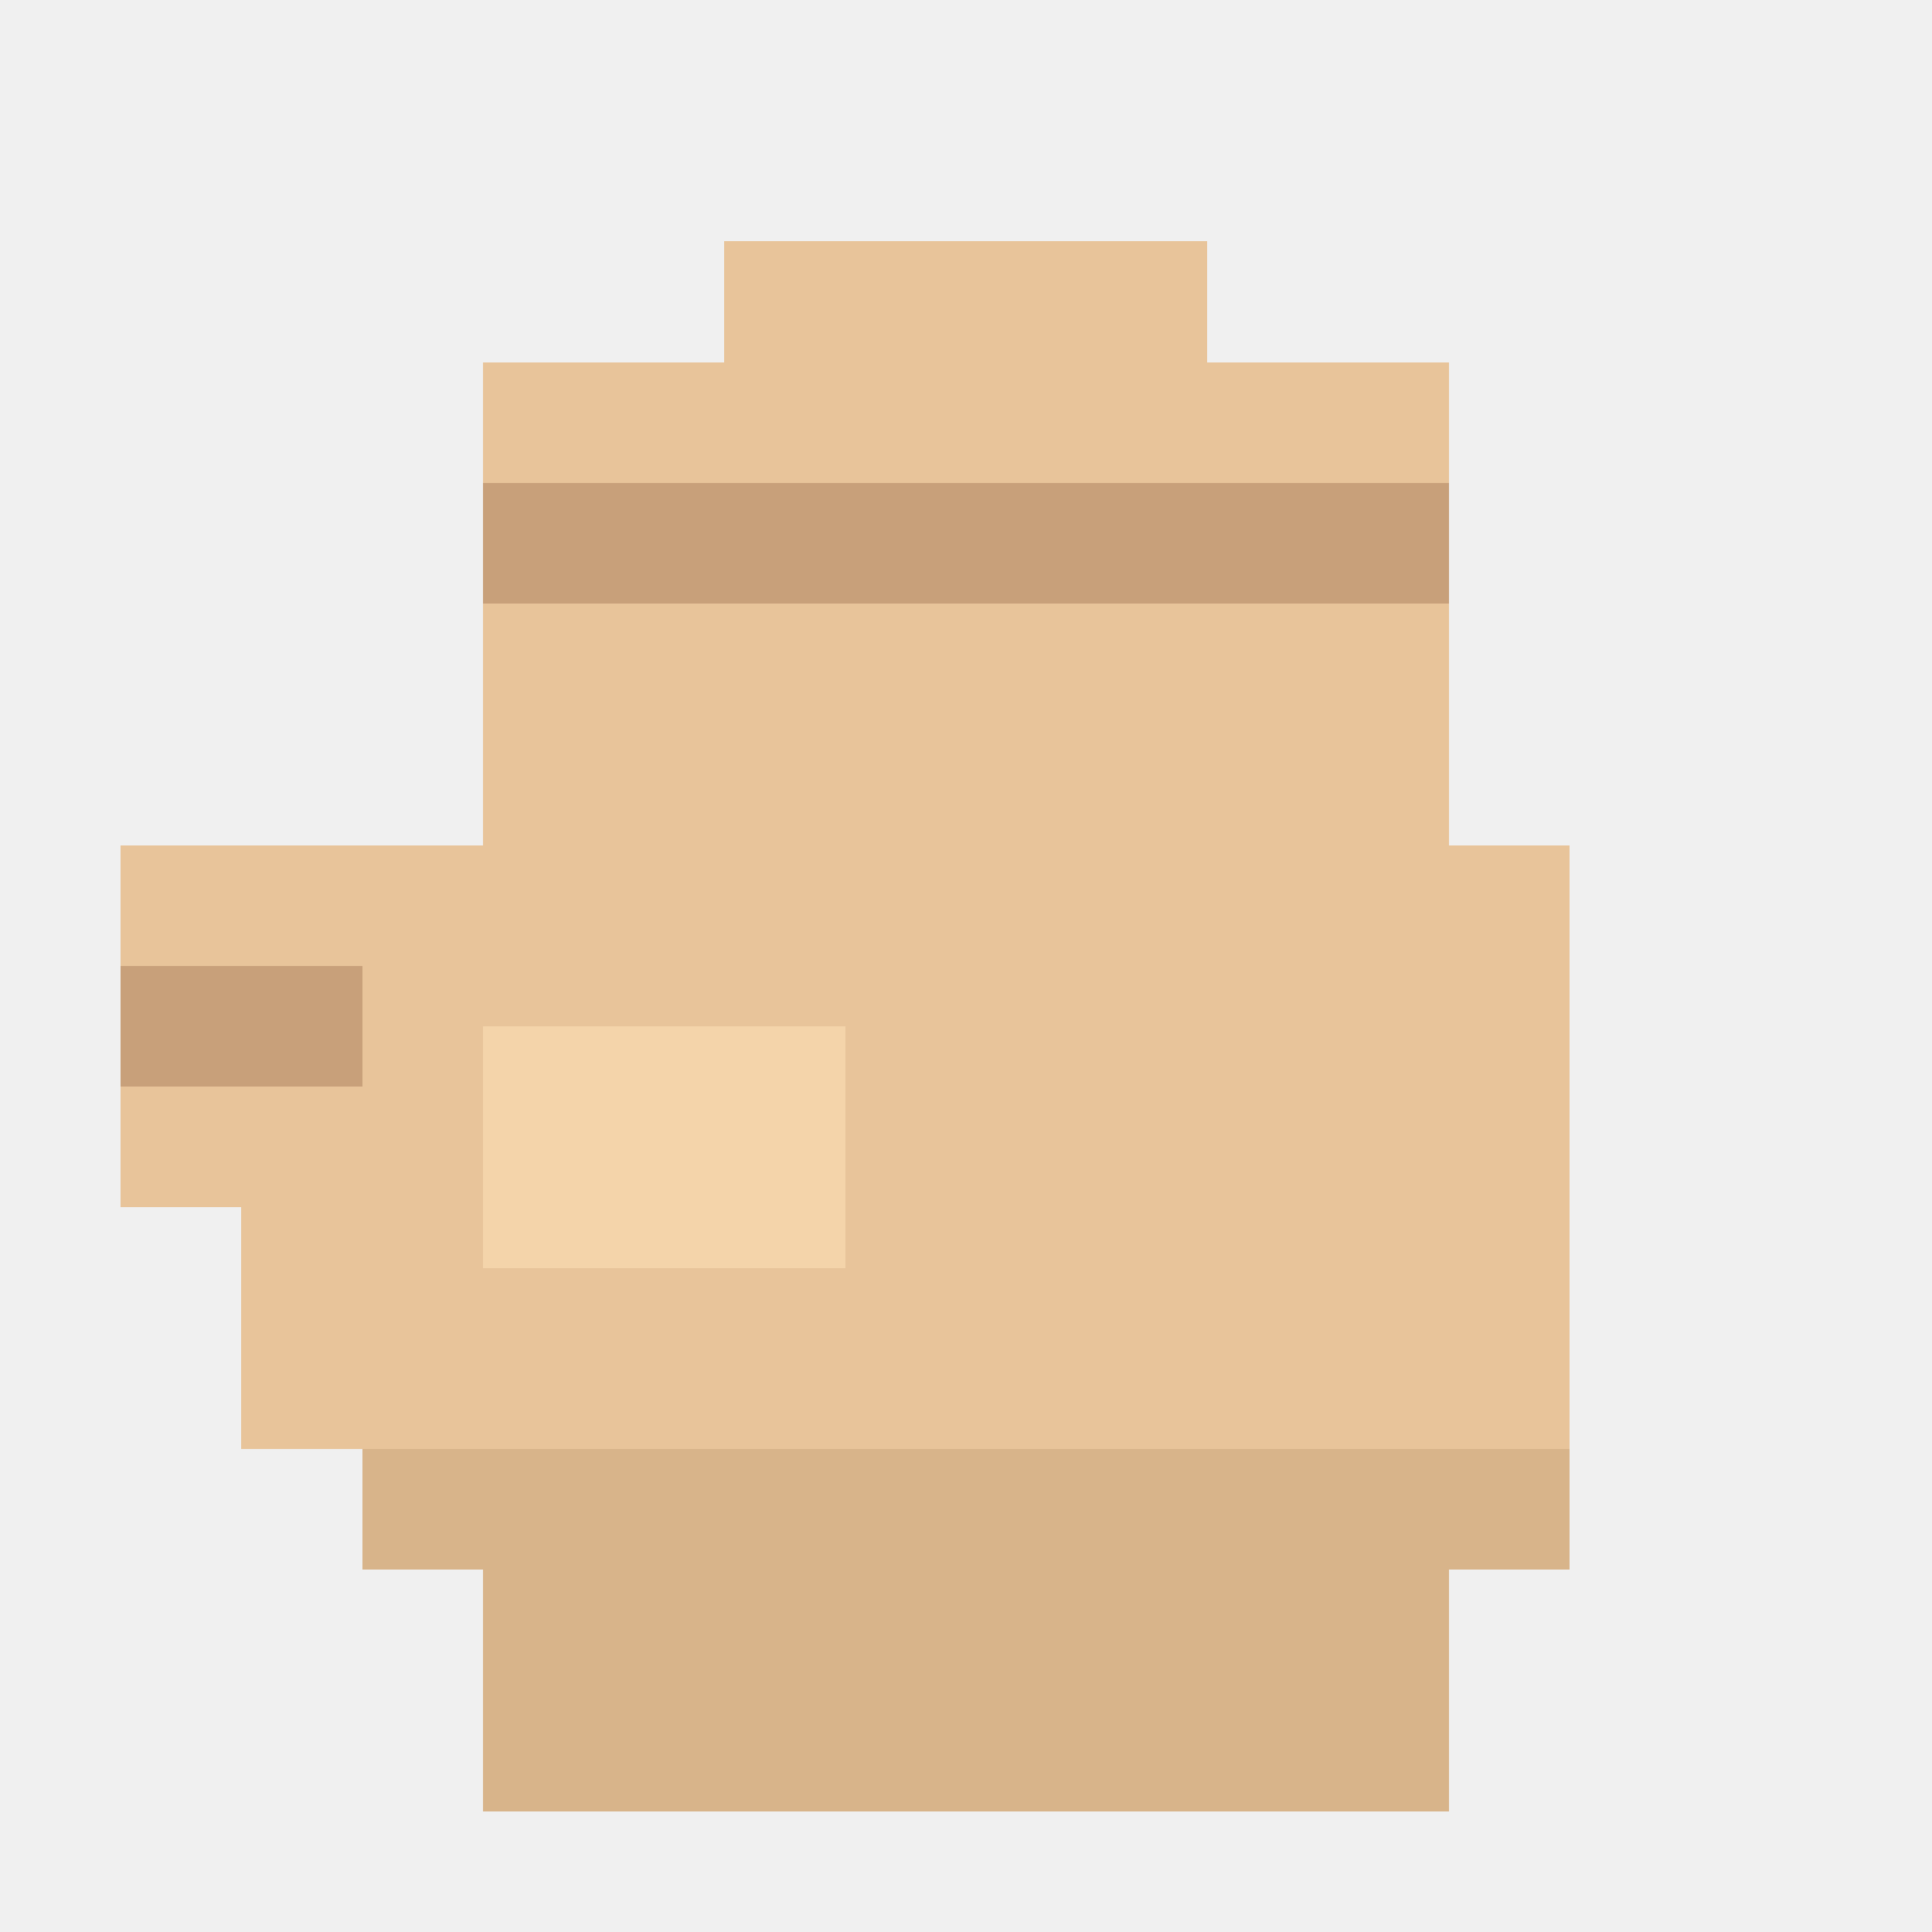
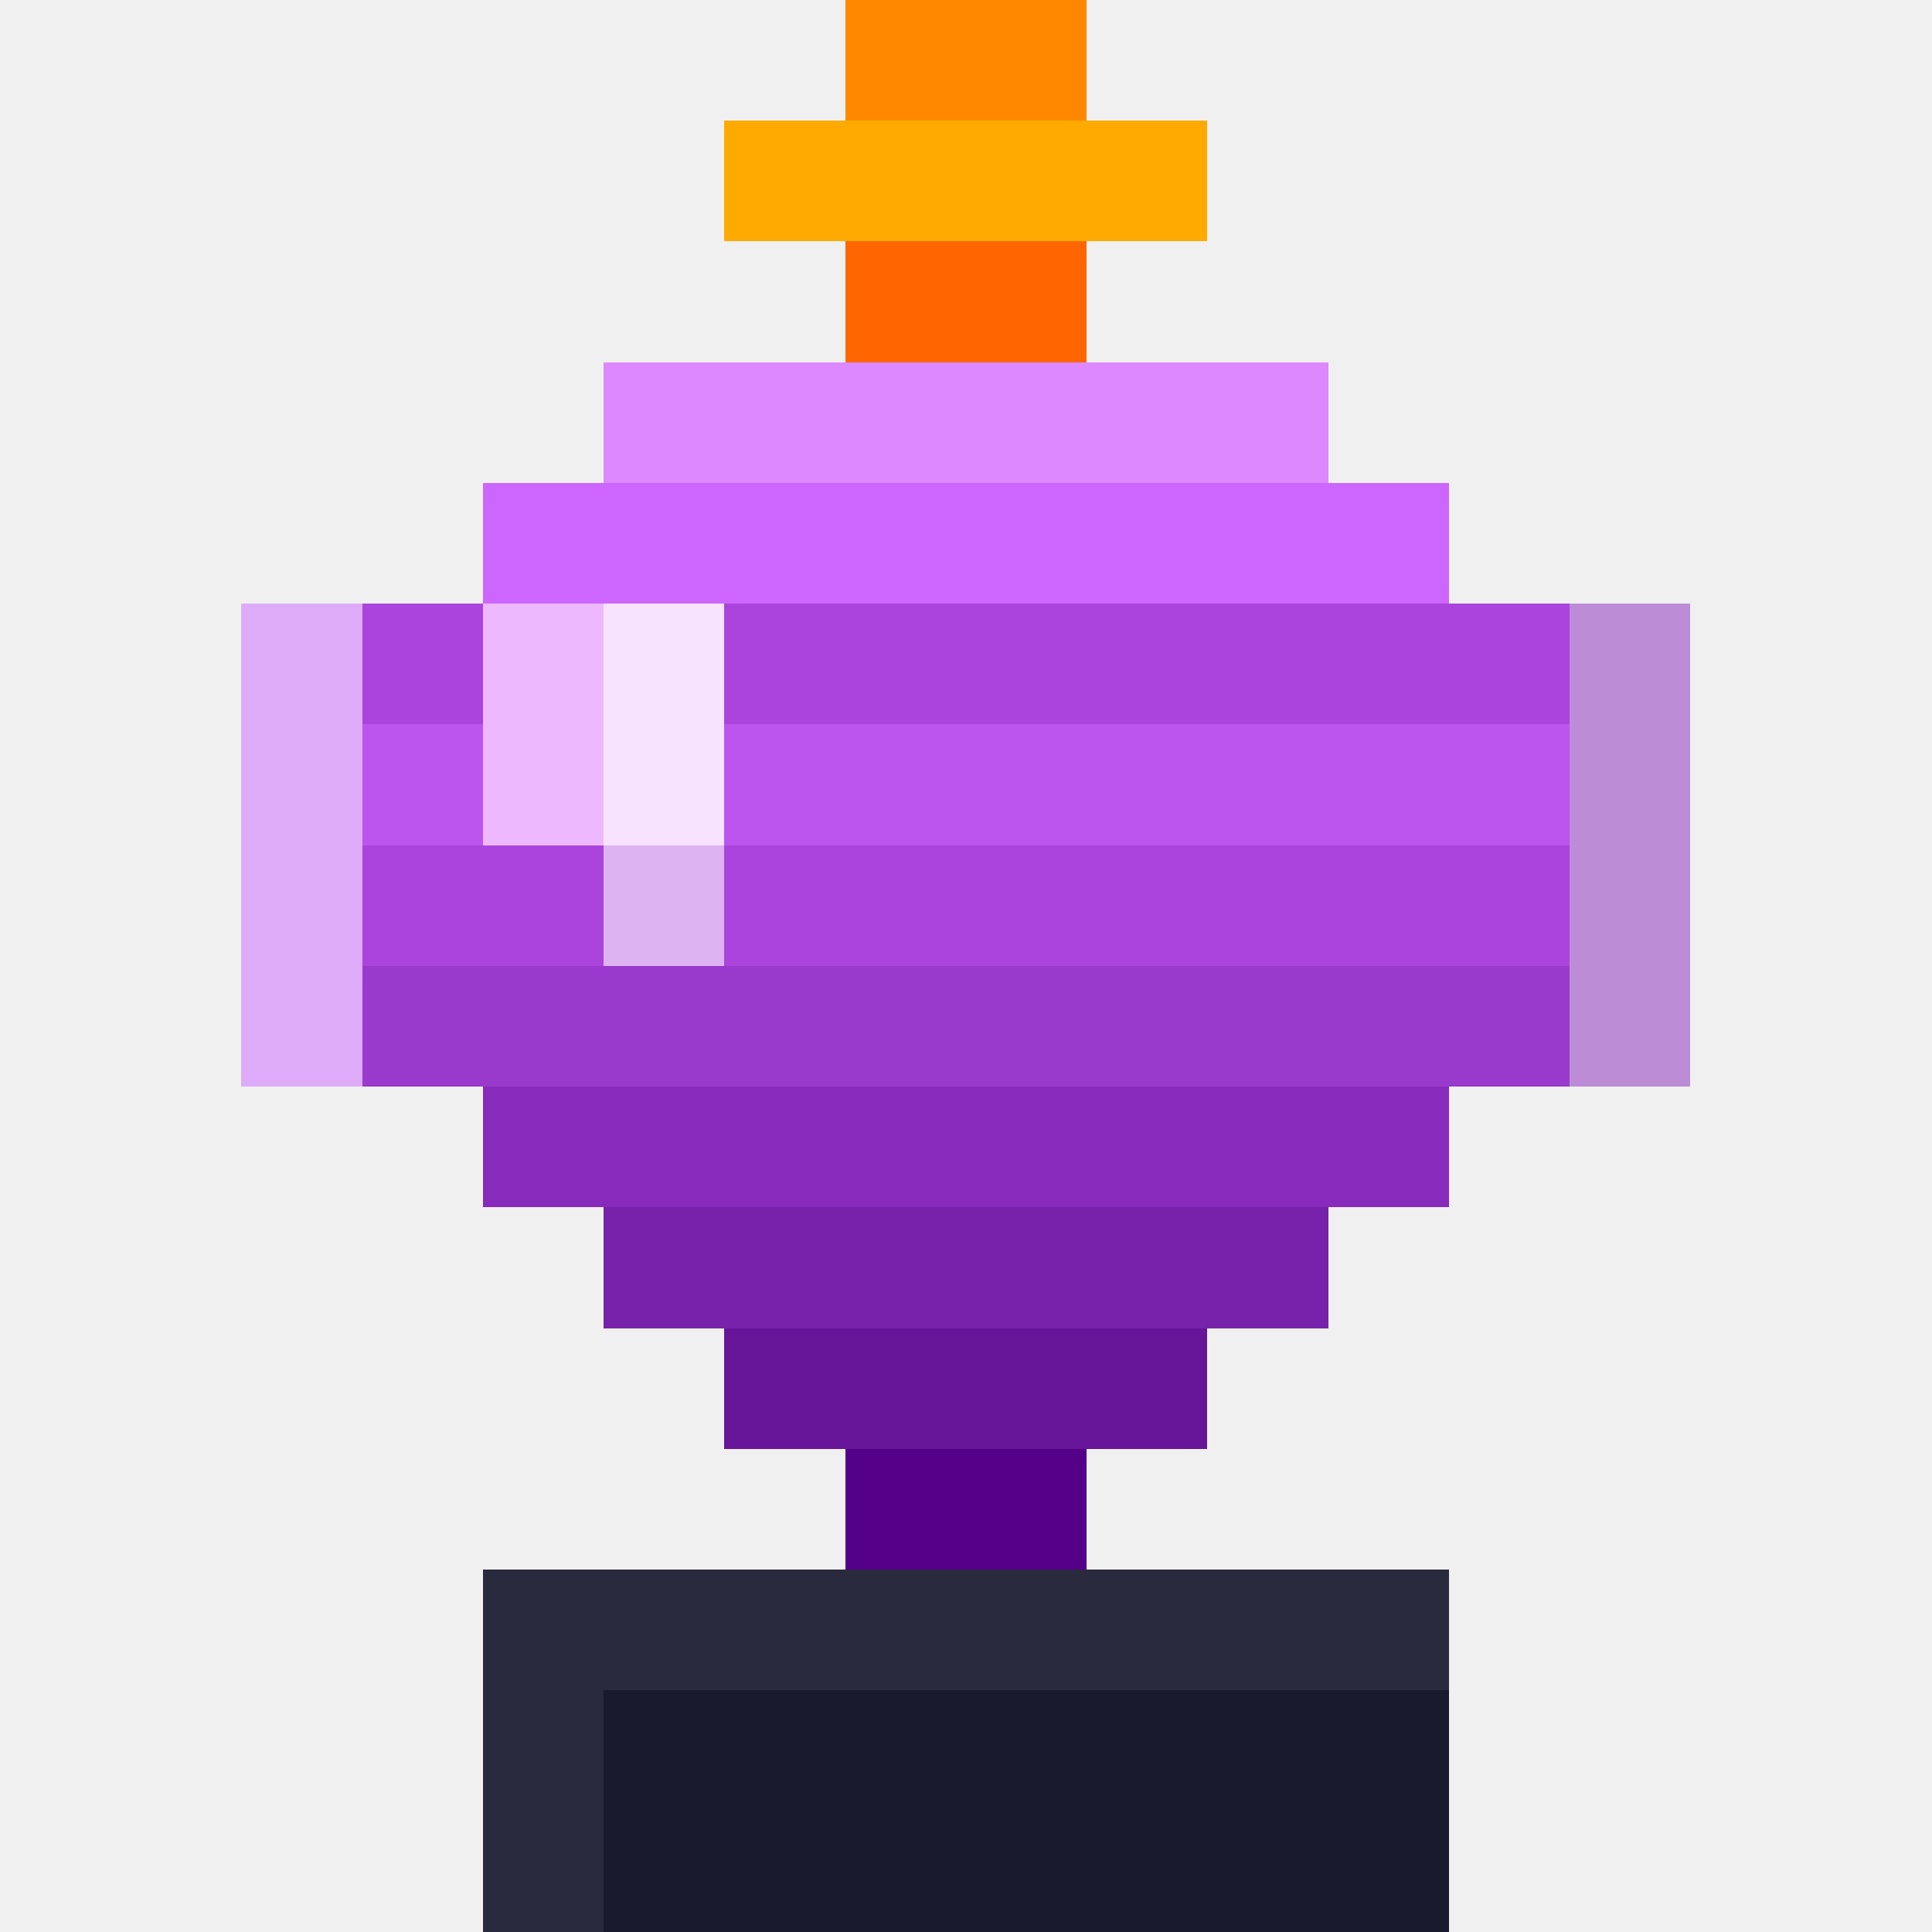
<svg xmlns="http://www.w3.org/2000/svg" viewBox="0 0 32 32" width="32" height="32" shape-rendering="crispEdges">
-   <rect x="8" y="6" width="4" height="8" fill="#e8c49a" />
-   <rect x="12" y="4" width="4" height="10" fill="#e8c49a" />
-   <rect x="16" y="4" width="4" height="10" fill="#e8c49a" />
-   <rect x="20" y="6" width="4" height="8" fill="#e8c49a" />
-   <rect x="8" y="8" width="4" height="2" fill="#c8a07a" />
-   <rect x="12" y="8" width="4" height="2" fill="#c8a07a" />
-   <rect x="16" y="8" width="4" height="2" fill="#c8a07a" />
-   <rect x="20" y="8" width="4" height="2" fill="#c8a07a" />
-   <rect x="6" y="14" width="20" height="2" fill="#e8c49a" />
-   <rect x="4" y="16" width="22" height="8" fill="#e8c49a" />
-   <rect x="6" y="24" width="20" height="2" fill="#d8b48a" />
-   <rect x="2" y="14" width="4" height="6" fill="#e8c49a" />
-   <rect x="2" y="16" width="4" height="2" fill="#c8a07a" />
-   <rect x="8" y="17" width="6" height="4" fill="#f4d4aa" />
-   <rect x="8" y="26" width="16" height="4" fill="#d8b48a" />
+   <rect x="14" y="0" width="4" height="2" fill="#ff8800" />
+   <rect x="12" y="2" width="8" height="2" fill="#ffaa00" />
+   <rect x="14" y="4" width="4" height="2" fill="#ff6600" />
+   <rect x="10" y="6" width="12" height="2" fill="#dd88ff" />
+   <rect x="8" y="8" width="16" height="2" fill="#cc66ff" />
+   <rect x="6" y="10" width="20" height="2" fill="#aa44dd" />
+   <rect x="6" y="12" width="20" height="2" fill="#bb55ee" />
+   <rect x="6" y="14" width="20" height="2" fill="#aa44dd" />
+   <rect x="6" y="16" width="20" height="2" fill="#993acc" />
+   <rect x="8" y="18" width="16" height="2" fill="#882abb" />
+   <rect x="10" y="20" width="12" height="2" fill="#7722aa" />
+   <rect x="12" y="22" width="8" height="2" fill="#661599" />
+   <rect x="14" y="24" width="4" height="2" fill="#550088" />
+   <rect x="8" y="10" width="4" height="4" fill="#eeb8ff" />
+   <rect x="10" y="10" width="2" height="6" fill="#ffffff" opacity="0.6" />
+   <rect x="4" y="10" width="2" height="8" fill="#cc66ff" opacity="0.5" />
+   <rect x="26" y="10" width="2" height="8" fill="#882abb" opacity="0.5" />
+   <rect x="8" y="26" width="16" height="6" fill="#1a1a2e" />
+   <rect x="8" y="26" width="16" height="2" fill="#2a2a3e" />
+   <rect x="8" y="26" width="2" height="6" fill="#2a2a3e" />
</svg>
